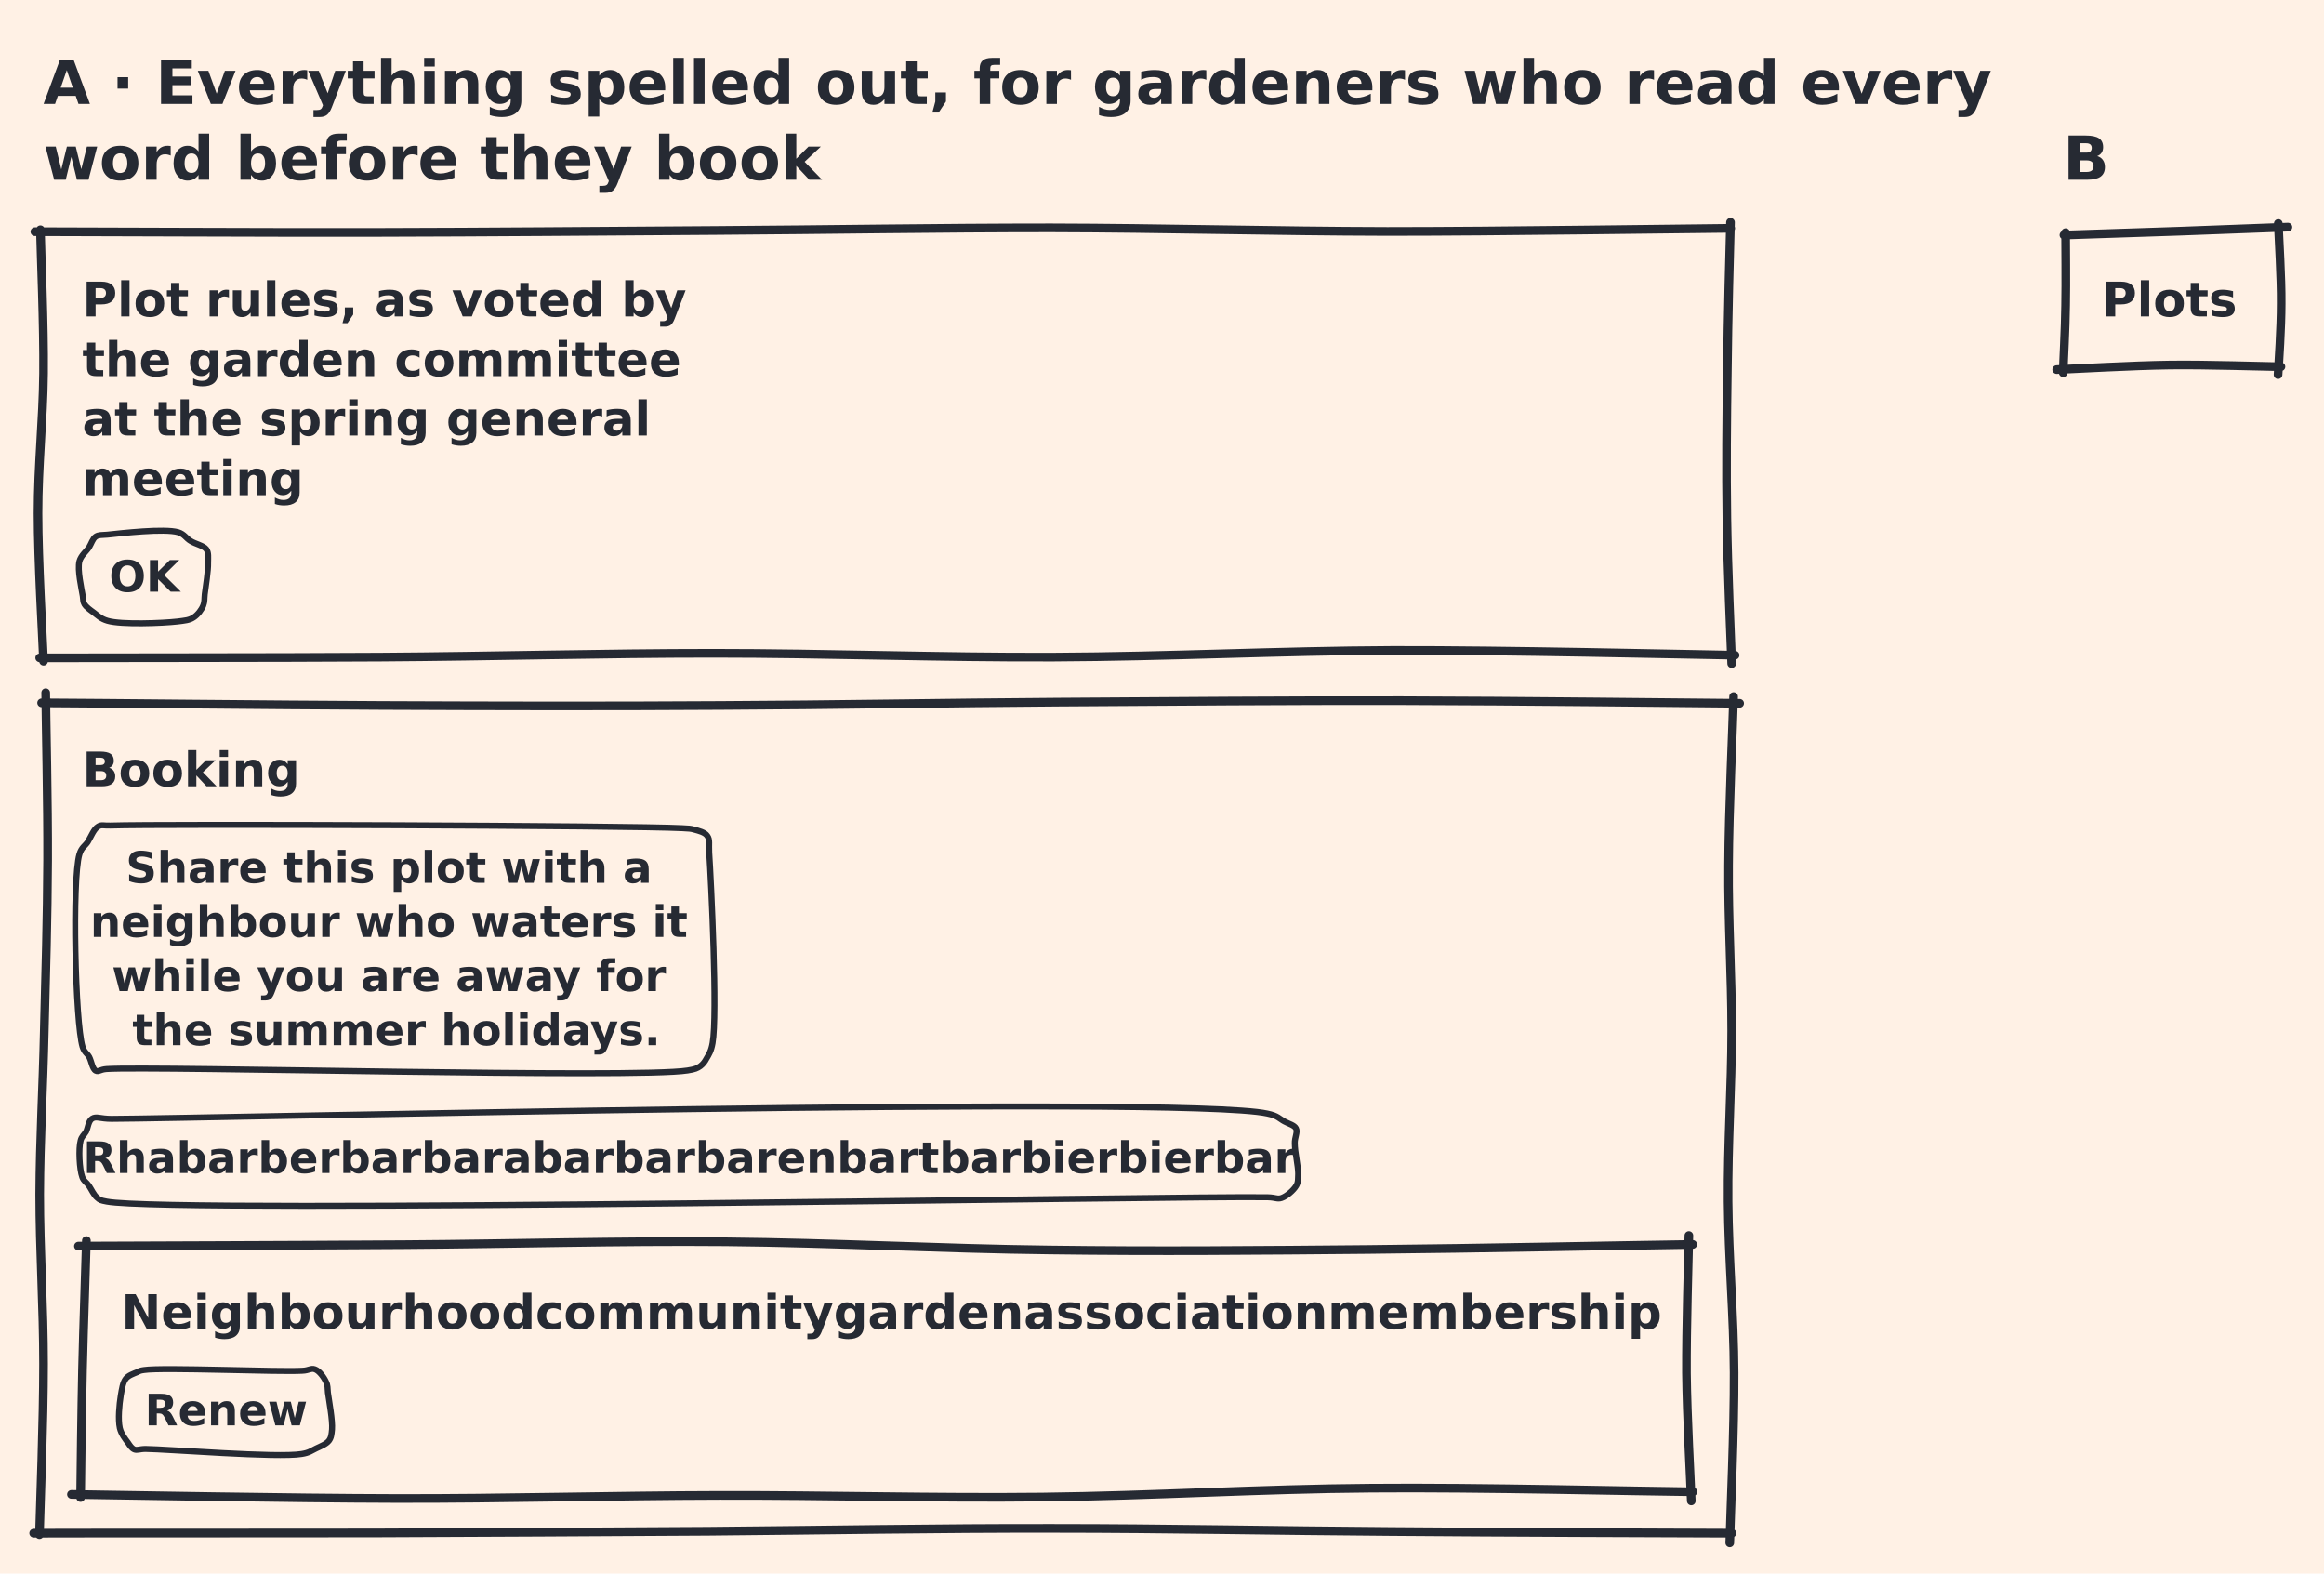
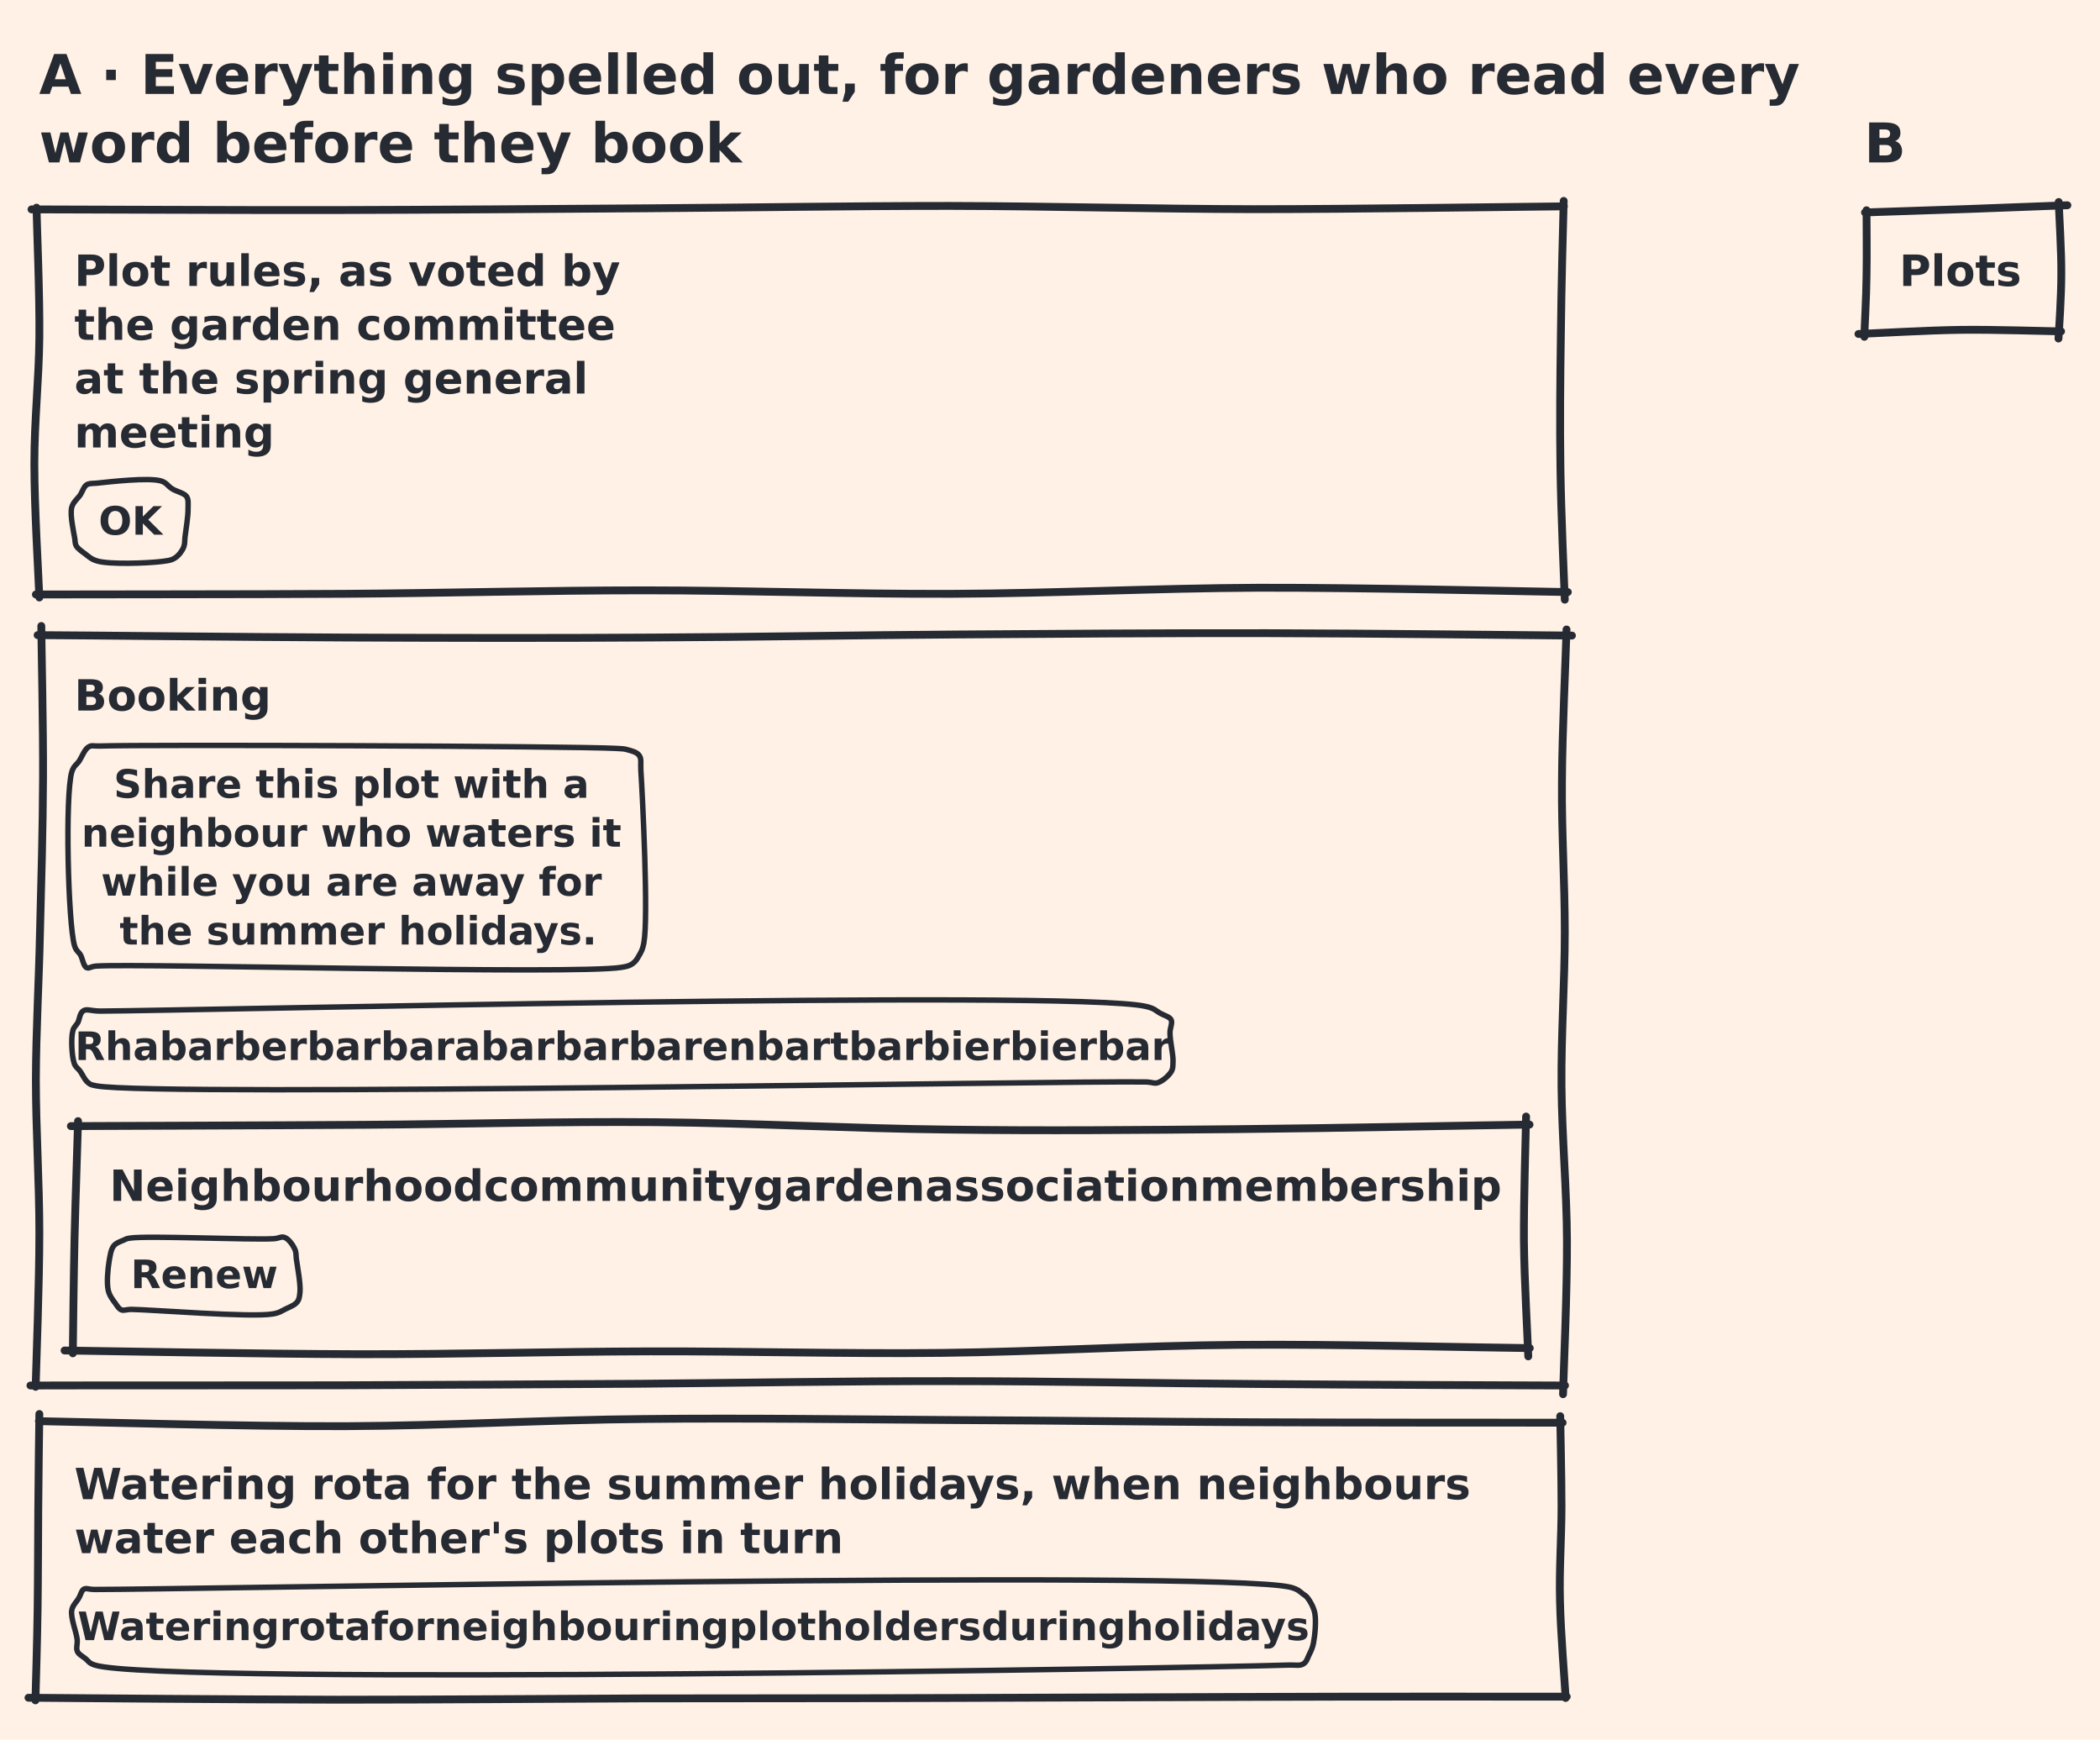
- <svg xmlns="http://www.w3.org/2000/svg" viewBox="-18.0 -96.0 966.0 654.0" width="966.0" height="654.0" role="img">
-   <rect x="-18.0" y="-96.0" width="966.0" height="654.0" fill="#fff1e5" />
+ <svg xmlns="http://www.w3.org/2000/svg" viewBox="-18.0 -96.0 966.0 800.0" width="966.0" height="800.0" role="img">
+   <rect x="-18.0" y="-96.0" width="966.0" height="800.0" fill="#fff1e5" />
  <g class="variant">
    <text text-anchor="start" font-family="'Atkinson Hyperlegible Next', Avenir, 'Segoe UI', Seravek, Ubuntu, Calibri, 'DejaVu Sans', sans-serif" font-size="25.2" font-weight="700" fill="#262a33">
      <tspan x="0.0" y="-52.8">A · Everything spelled out, for gardeners who read every</tspan>
      <tspan x="0.0" y="-21.3">word before they book</tspan>
    </text>
    <g class="place">
      <path d="M-3.5,0.3 C20.1,0.3 90.8,0.7 137.8,0.6 C184.9,0.5 232.1,0.1 279.0,-0.2 C325.8,-0.5 372.1,-1.3 418.8,-1.3 C465.4,-1.2 511.6,0.1 558.7,0.2 C605.8,0.2 677.6,-0.9 701.4,-1.1 M701.3,-3.6 C701.0,6.6 700.2,37.3 700.0,57.8 C699.7,78.3 699.5,99.1 699.8,119.4 C700.1,139.8 701.4,169.7 701.8,179.8 M703.2,176.3 C679.5,175.9 608.1,174.2 560.9,174.3 C513.7,174.5 467.2,176.9 420.1,177.1 C373.1,177.3 325.3,175.5 278.6,175.5 C232.0,175.5 187.0,176.8 140.3,177.1 C93.6,177.4 22.2,177.3 -1.5,177.4 M0.1,178.8 C-0.3,168.5 -2.2,137.2 -2.2,117.3 C-2.2,97.3 -0.1,78.8 0.1,59.2 C0.3,39.6 -1.0,9.5 -1.2,-0.5" fill="none" stroke="#262a33" stroke-width="3.6" stroke-linecap="round" stroke-linejoin="round" />
      <text text-anchor="start" font-family="'Atkinson Hyperlegible Next', Avenir, 'Segoe UI', Seravek, Ubuntu, Calibri, 'DejaVu Sans', sans-serif" font-size="19.8" font-weight="700" fill="#262a33">
        <tspan x="16.2" y="35.5">Plot rules, as voted by</tspan>
        <tspan x="16.2" y="60.3">the garden committee</tspan>
        <tspan x="16.2" y="85.0">at the spring general</tspan>
        <tspan x="16.2" y="109.8">meeting</tspan>
      </text>
    </g>
    <g class="affordance">
      <path d="M15.0,137.3 C15.7,134.8 17.8,133.3 19.0,131.5 C20.0,129.9 20.5,127.9 21.8,127.0 C23.0,126.2 24.3,126.4 26.6,126.2 C32.3,125.6 50.4,123.5 56.1,125.2 C58.7,126.0 59.3,127.7 61.2,128.8 C63.2,130.1 66.6,130.7 67.8,132.3 C68.8,133.8 68.5,135.6 68.5,137.9 C68.6,141.3 67.5,147.7 67.1,151.0 C66.9,152.9 67.1,154.1 66.5,155.6 C65.8,157.4 64.2,159.5 62.5,160.6 C60.7,161.8 58.9,161.9 55.8,162.3 C49.6,163.0 32.5,163.7 26.7,162.0 C23.9,161.2 22.6,159.8 21.0,158.6 C19.5,157.5 17.9,156.4 17.1,155.1 C16.5,154.1 16.6,153.2 16.4,151.7 C15.9,148.6 14.1,140.9 15.0,137.3 Z" fill="none" stroke="#262a33" stroke-width="2.5" stroke-linecap="round" stroke-linejoin="round" />
      <text text-anchor="middle" font-family="'Atkinson Hyperlegible Next', Avenir, 'Segoe UI', Seravek, Ubuntu, Calibri, 'DejaVu Sans', sans-serif" font-size="18.0" font-weight="600" fill="#262a33">
        <tspan x="42.0" y="149.9">OK</tspan>
      </text>
    </g>
    <g class="place">
      <path d="M-0.7,196.1 C23.0,196.2 94.1,197.0 141.1,197.2 C188.2,197.4 234.8,197.5 281.6,197.2 C328.4,197.0 374.7,196.1 422.0,195.8 C469.3,195.5 518.0,195.1 565.2,195.2 C612.4,195.3 681.8,196.1 705.1,196.3 M702.6,193.5 C702.3,205.2 700.6,240.6 700.5,263.7 C700.3,286.9 701.8,309.1 701.8,332.4 C701.8,355.7 700.1,379.7 700.3,403.4 C700.5,427.0 702.7,450.9 702.8,474.5 C702.9,498.2 701.3,533.4 701.0,545.2 M701.9,541.2 C678.2,541.1 607.1,540.9 560.1,540.5 C513.1,540.2 467.2,539.2 419.9,539.2 C372.6,539.1 323.2,540.0 276.2,540.4 C229.2,540.7 184.5,540.9 137.8,541.1 C91.1,541.2 19.6,541.1 -4.0,541.2 M-1.6,541.8 C-1.3,530.0 0.1,494.5 0.1,471.0 C0.1,447.4 -1.5,423.5 -1.5,400.4 C-1.4,377.4 -0.1,355.8 0.4,332.7 C1.0,309.5 1.7,285.1 1.8,261.6 C1.9,238.2 1.1,203.5 1.0,191.9" fill="none" stroke="#262a33" stroke-width="3.6" stroke-linecap="round" stroke-linejoin="round" />
      <text text-anchor="start" font-family="'Atkinson Hyperlegible Next', Avenir, 'Segoe UI', Seravek, Ubuntu, Calibri, 'DejaVu Sans', sans-serif" font-size="19.8" font-weight="700" fill="#262a33">
        <tspan x="16.2" y="230.8">Booking</tspan>
      </text>
    </g>
    <g class="affordance">
      <path d="M15.0,259.1 C15.9,256.1 17.3,255.7 18.5,253.9 C19.8,251.8 21.0,248.5 22.8,247.5 C24.3,246.6 24.9,247.2 27.9,247.1 C48.2,246.4 245.2,247.1 265.5,248.2 C268.5,248.4 268.9,248.3 270.6,248.8 C272.4,249.3 275.0,249.9 276.0,251.4 C277.2,253.0 276.6,254.8 276.8,258.4 C277.6,270.5 280.3,325.9 278.2,337.5 C277.6,340.9 276.7,342.2 275.7,343.9 C275.0,345.2 274.3,346.2 273.1,347.1 C271.8,348.0 271.0,348.4 267.8,348.9 C247.0,352.3 45.6,347.0 26.3,348.3 C23.6,348.5 22.9,349.6 21.8,349.0 C20.4,348.3 20.0,345.0 19.1,343.3 C18.2,341.7 17.1,341.5 16.3,339.0 C13.3,329.1 11.9,269.8 15.0,259.1 Z" fill="none" stroke="#262a33" stroke-width="2.5" stroke-linecap="round" stroke-linejoin="round" />
      <text text-anchor="middle" font-family="'Atkinson Hyperlegible Next', Avenir, 'Segoe UI', Seravek, Ubuntu, Calibri, 'DejaVu Sans', sans-serif" font-size="18.0" font-weight="600" fill="#262a33">
        <tspan x="146.8" y="270.9">Share this plot with a</tspan>
        <tspan x="146.8" y="293.4">neighbour who waters it</tspan>
        <tspan x="146.8" y="315.9">while you are away for</tspan>
        <tspan x="146.8" y="338.4">the summer holidays.</tspan>
      </text>
    </g>
    <g class="affordance">
      <path d="M15.5,378.1 C15.9,376.3 17.0,375.7 17.8,374.3 C18.6,372.7 18.7,369.9 20.3,368.9 C22.0,367.8 23.6,369.0 28.4,369.0 C65.4,368.9 474.1,359.1 508.8,366.8 C513.2,367.7 513.8,369.0 515.9,370.1 C517.7,371.1 520.0,371.6 520.7,373.0 C521.5,374.5 520.1,376.8 520.2,379.2 C520.2,382.7 521.6,388.5 521.6,391.8 C521.5,393.8 521.7,395.3 520.8,396.8 C519.7,398.7 516.8,401.2 514.7,401.9 C512.9,402.5 512.4,401.7 509.0,401.6 C477.5,400.9 53.3,408.5 26.4,403.4 C23.8,402.9 23.5,402.8 22.4,401.8 C21.0,400.7 20.0,398.3 18.9,396.7 C18.0,395.4 16.8,394.9 16.2,393.2 C15.0,390.0 14.6,381.3 15.5,378.1 Z" fill="none" stroke="#262a33" stroke-width="2.5" stroke-linecap="round" stroke-linejoin="round" />
      <text text-anchor="middle" font-family="'Atkinson Hyperlegible Next', Avenir, 'Segoe UI', Seravek, Ubuntu, Calibri, 'DejaVu Sans', sans-serif" font-size="18.0" font-weight="600" fill="#262a33">
        <tspan x="268.5" y="391.5">Rhabarberbarbarabarbarbarenbartbarbierbierbar</tspan>
      </text>
    </g>
    <g class="place">
      <path d="M14.6,421.9 C37.2,421.8 105.4,421.6 150.2,421.3 C195.1,421.0 239.0,419.7 283.7,420.1 C328.3,420.5 373.6,423.0 418.1,423.5 C462.6,424.1 506.1,423.7 550.7,423.3 C595.3,422.9 663.1,421.5 685.6,421.2 M684.0,417.5 C683.8,427.1 682.9,456.3 683.0,474.7 C683.2,493.1 684.7,519.0 685.0,527.8 M685.7,524.0 C663.4,523.8 596.8,522.1 551.8,522.5 C506.7,522.8 460.4,525.7 415.3,526.2 C370.2,526.7 325.9,525.4 281.1,525.5 C236.3,525.6 191.4,526.9 146.5,526.8 C101.6,526.7 34.2,525.4 11.7,525.1 M15.5,526.4 C15.6,517.5 15.9,490.8 16.3,473.0 C16.7,455.2 17.7,428.5 17.9,419.6" fill="none" stroke="#262a33" stroke-width="3.6" stroke-linecap="round" stroke-linejoin="round" />
      <text text-anchor="start" font-family="'Atkinson Hyperlegible Next', Avenir, 'Segoe UI', Seravek, Ubuntu, Calibri, 'DejaVu Sans', sans-serif" font-size="19.8" font-weight="700" fill="#262a33">
        <tspan x="32.4" y="456.3">Neighbourhoodcommunitygardenassociationmembership</tspan>
      </text>
    </g>
    <g class="affordance">
      <path d="M32.2,484.0 C32.7,481.2 33.0,478.7 34.3,477.0 C35.4,475.6 37.6,474.9 39.0,474.3 C40.0,473.8 40.3,473.6 41.9,473.4 C49.5,472.2 98.1,474.3 107.7,473.7 C110.4,473.6 111.3,472.5 112.9,473.1 C114.7,473.7 116.7,476.5 117.5,478.3 C118.3,479.8 118.1,480.9 118.3,482.8 C118.8,486.4 120.3,494.4 120.0,498.1 C119.8,500.1 119.7,501.5 118.7,502.8 C117.6,504.2 115.3,505.1 113.4,506.0 C111.5,506.9 110.6,507.8 107.4,508.3 C97.4,510.0 51.7,506.3 42.5,506.2 C40.0,506.2 39.0,506.9 37.8,506.4 C36.7,505.9 36.0,504.8 35.2,503.6 C34.0,502.0 32.4,500.0 31.8,497.5 C31.0,493.9 31.6,487.7 32.2,484.0 Z" fill="none" stroke="#262a33" stroke-width="2.5" stroke-linecap="round" stroke-linejoin="round" />
      <text text-anchor="middle" font-family="'Atkinson Hyperlegible Next', Avenir, 'Segoe UI', Seravek, Ubuntu, Calibri, 'DejaVu Sans', sans-serif" font-size="18.0" font-weight="600" fill="#262a33">
        <tspan x="76.0" y="496.4">Renew</tspan>
      </text>
    </g>
+     <g class="place">
+       <path d="M-0.1,557.6 C23.5,558.0 95.1,560.1 141.5,559.9 C188.0,559.7 231.9,557.0 278.7,556.6 C325.5,556.1 375.9,556.8 422.6,557.1 C469.2,557.3 512.1,557.9 558.5,558.1 C604.9,558.3 677.1,558.3 700.8,558.3 M699.7,555.3 C699.8,562.2 700.3,582.7 700.3,596.9 C700.3,611.1 699.2,625.8 699.6,640.4 C699.9,655.1 701.8,677.5 702.2,684.9 M702.7,684.3 C679.4,684.3 609.5,684.2 562.5,684.4 C515.6,684.5 468.3,684.8 420.8,684.9 C373.4,685.1 325.0,685.0 277.8,685.1 C230.6,685.3 184.7,685.7 137.6,685.7 C90.5,685.6 18.8,685.0 -4.9,684.8 M-1.7,686.0 C-1.5,679.1 -0.9,658.9 -0.7,644.2 C-0.5,629.6 -0.5,613.1 -0.4,598.1 C-0.3,583.1 0.0,561.6 0.1,554.3" fill="none" stroke="#262a33" stroke-width="3.6" stroke-linecap="round" stroke-linejoin="round" />
+       <text text-anchor="start" font-family="'Atkinson Hyperlegible Next', Avenir, 'Segoe UI', Seravek, Ubuntu, Calibri, 'DejaVu Sans', sans-serif" font-size="19.8" font-weight="700" fill="#262a33">
+         <tspan x="16.2" y="593.5">Watering rota for the summer holidays, when neighbours</tspan>
+         <tspan x="16.2" y="618.3">water each other's plots in turn</tspan>
+       </text>
+     </g>
+     <g class="affordance">
+       <path d="M15.0,644.6 C15.4,642.2 17.3,640.7 18.2,639.0 C19.1,637.6 19.4,635.6 20.5,634.9 C21.8,634.2 22.5,635.0 25.6,635.0 C57.8,635.2 541.9,625.7 575.7,634.0 C579.4,635.0 580.0,636.1 581.4,637.1 C582.3,637.7 582.8,638.0 583.5,638.9 C584.6,640.3 586.2,643.0 586.8,645.8 C587.5,649.5 586.9,656.1 586.2,659.6 C585.8,661.8 585.1,663.2 584.3,664.8 C583.5,666.4 583.1,668.3 581.6,669.2 C579.8,670.3 578.4,669.6 573.6,669.8 C534.1,671.1 55.8,679.2 25.7,669.8 C22.8,668.9 22.7,667.9 21.3,666.8 C20.0,665.7 18.2,664.9 17.6,663.5 C16.9,662.0 17.7,660.2 17.5,658.0 C17.1,654.5 14.4,648.0 15.0,644.6 Z" fill="none" stroke="#262a33" stroke-width="2.5" stroke-linecap="round" stroke-linejoin="round" />
+       <text text-anchor="middle" font-family="'Atkinson Hyperlegible Next', Avenir, 'Segoe UI', Seravek, Ubuntu, Calibri, 'DejaVu Sans', sans-serif" font-size="18.0" font-weight="600" fill="#262a33">
+         <tspan x="301.0" y="658.3">Wateringrotaforneighbouringplotholdersduringholidays</tspan>
+       </text>
+     </g>
  </g>
  <g class="variant">
    <text text-anchor="start" font-family="'Atkinson Hyperlegible Next', Avenir, 'Segoe UI', Seravek, Ubuntu, Calibri, 'DejaVu Sans', sans-serif" font-size="25.2" font-weight="700" fill="#262a33">
      <tspan x="839.5" y="-21.3">B</tspan>
    </text>
    <g class="place">
      <path d="M839.9,1.7 C847.9,1.4 872.4,0.6 887.9,0.1 C903.5,-0.5 925.5,-1.3 933.0,-1.6 M929.0,-3.1 C929.2,2.5 930.3,19.6 930.2,30.1 C930.2,40.5 929.2,54.7 928.9,59.7 M930.1,56.4 C922.4,56.3 899.4,55.5 883.9,55.7 C868.3,55.9 844.7,57.3 836.9,57.6 M839.6,58.9 C839.7,54.3 840.5,40.7 840.6,31.0 C840.8,21.3 840.6,5.7 840.6,0.7" fill="none" stroke="#262a33" stroke-width="3.6" stroke-linecap="round" stroke-linejoin="round" />
      <text text-anchor="start" font-family="'Atkinson Hyperlegible Next', Avenir, 'Segoe UI', Seravek, Ubuntu, Calibri, 'DejaVu Sans', sans-serif" font-size="19.8" font-weight="700" fill="#262a33">
        <tspan x="855.7" y="35.5">Plots</tspan>
      </text>
    </g>
  </g>
</svg>
